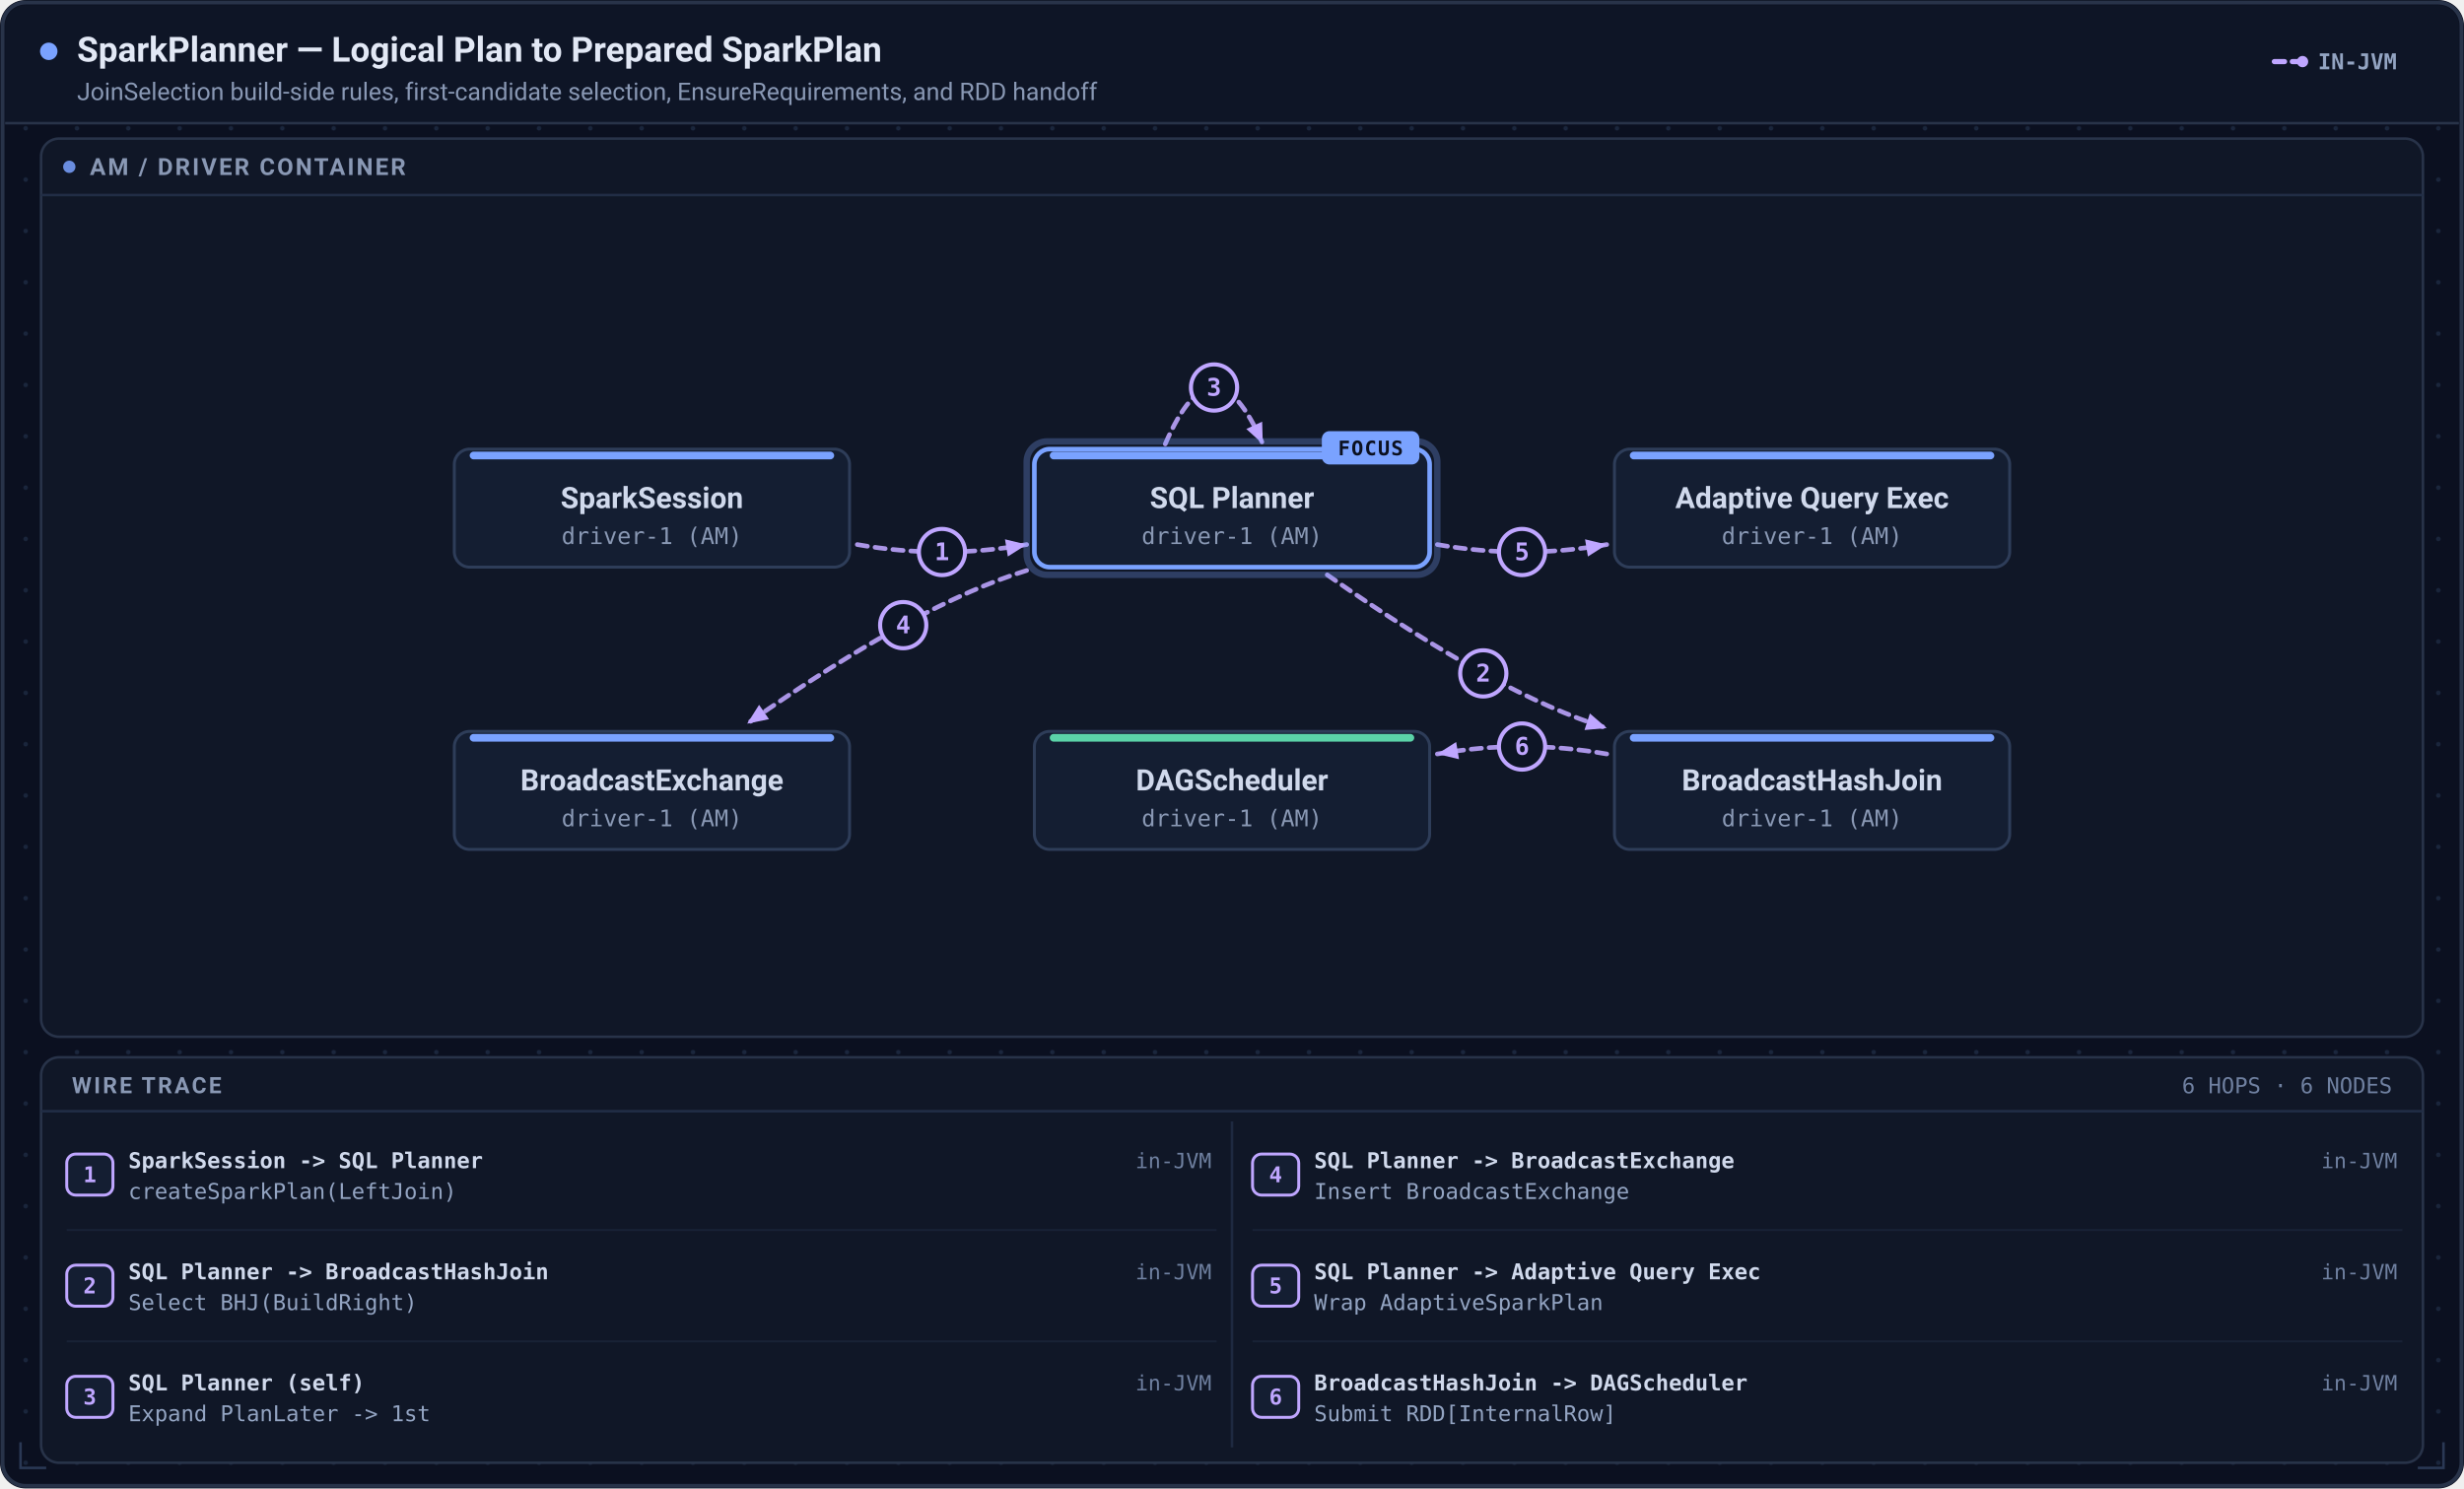
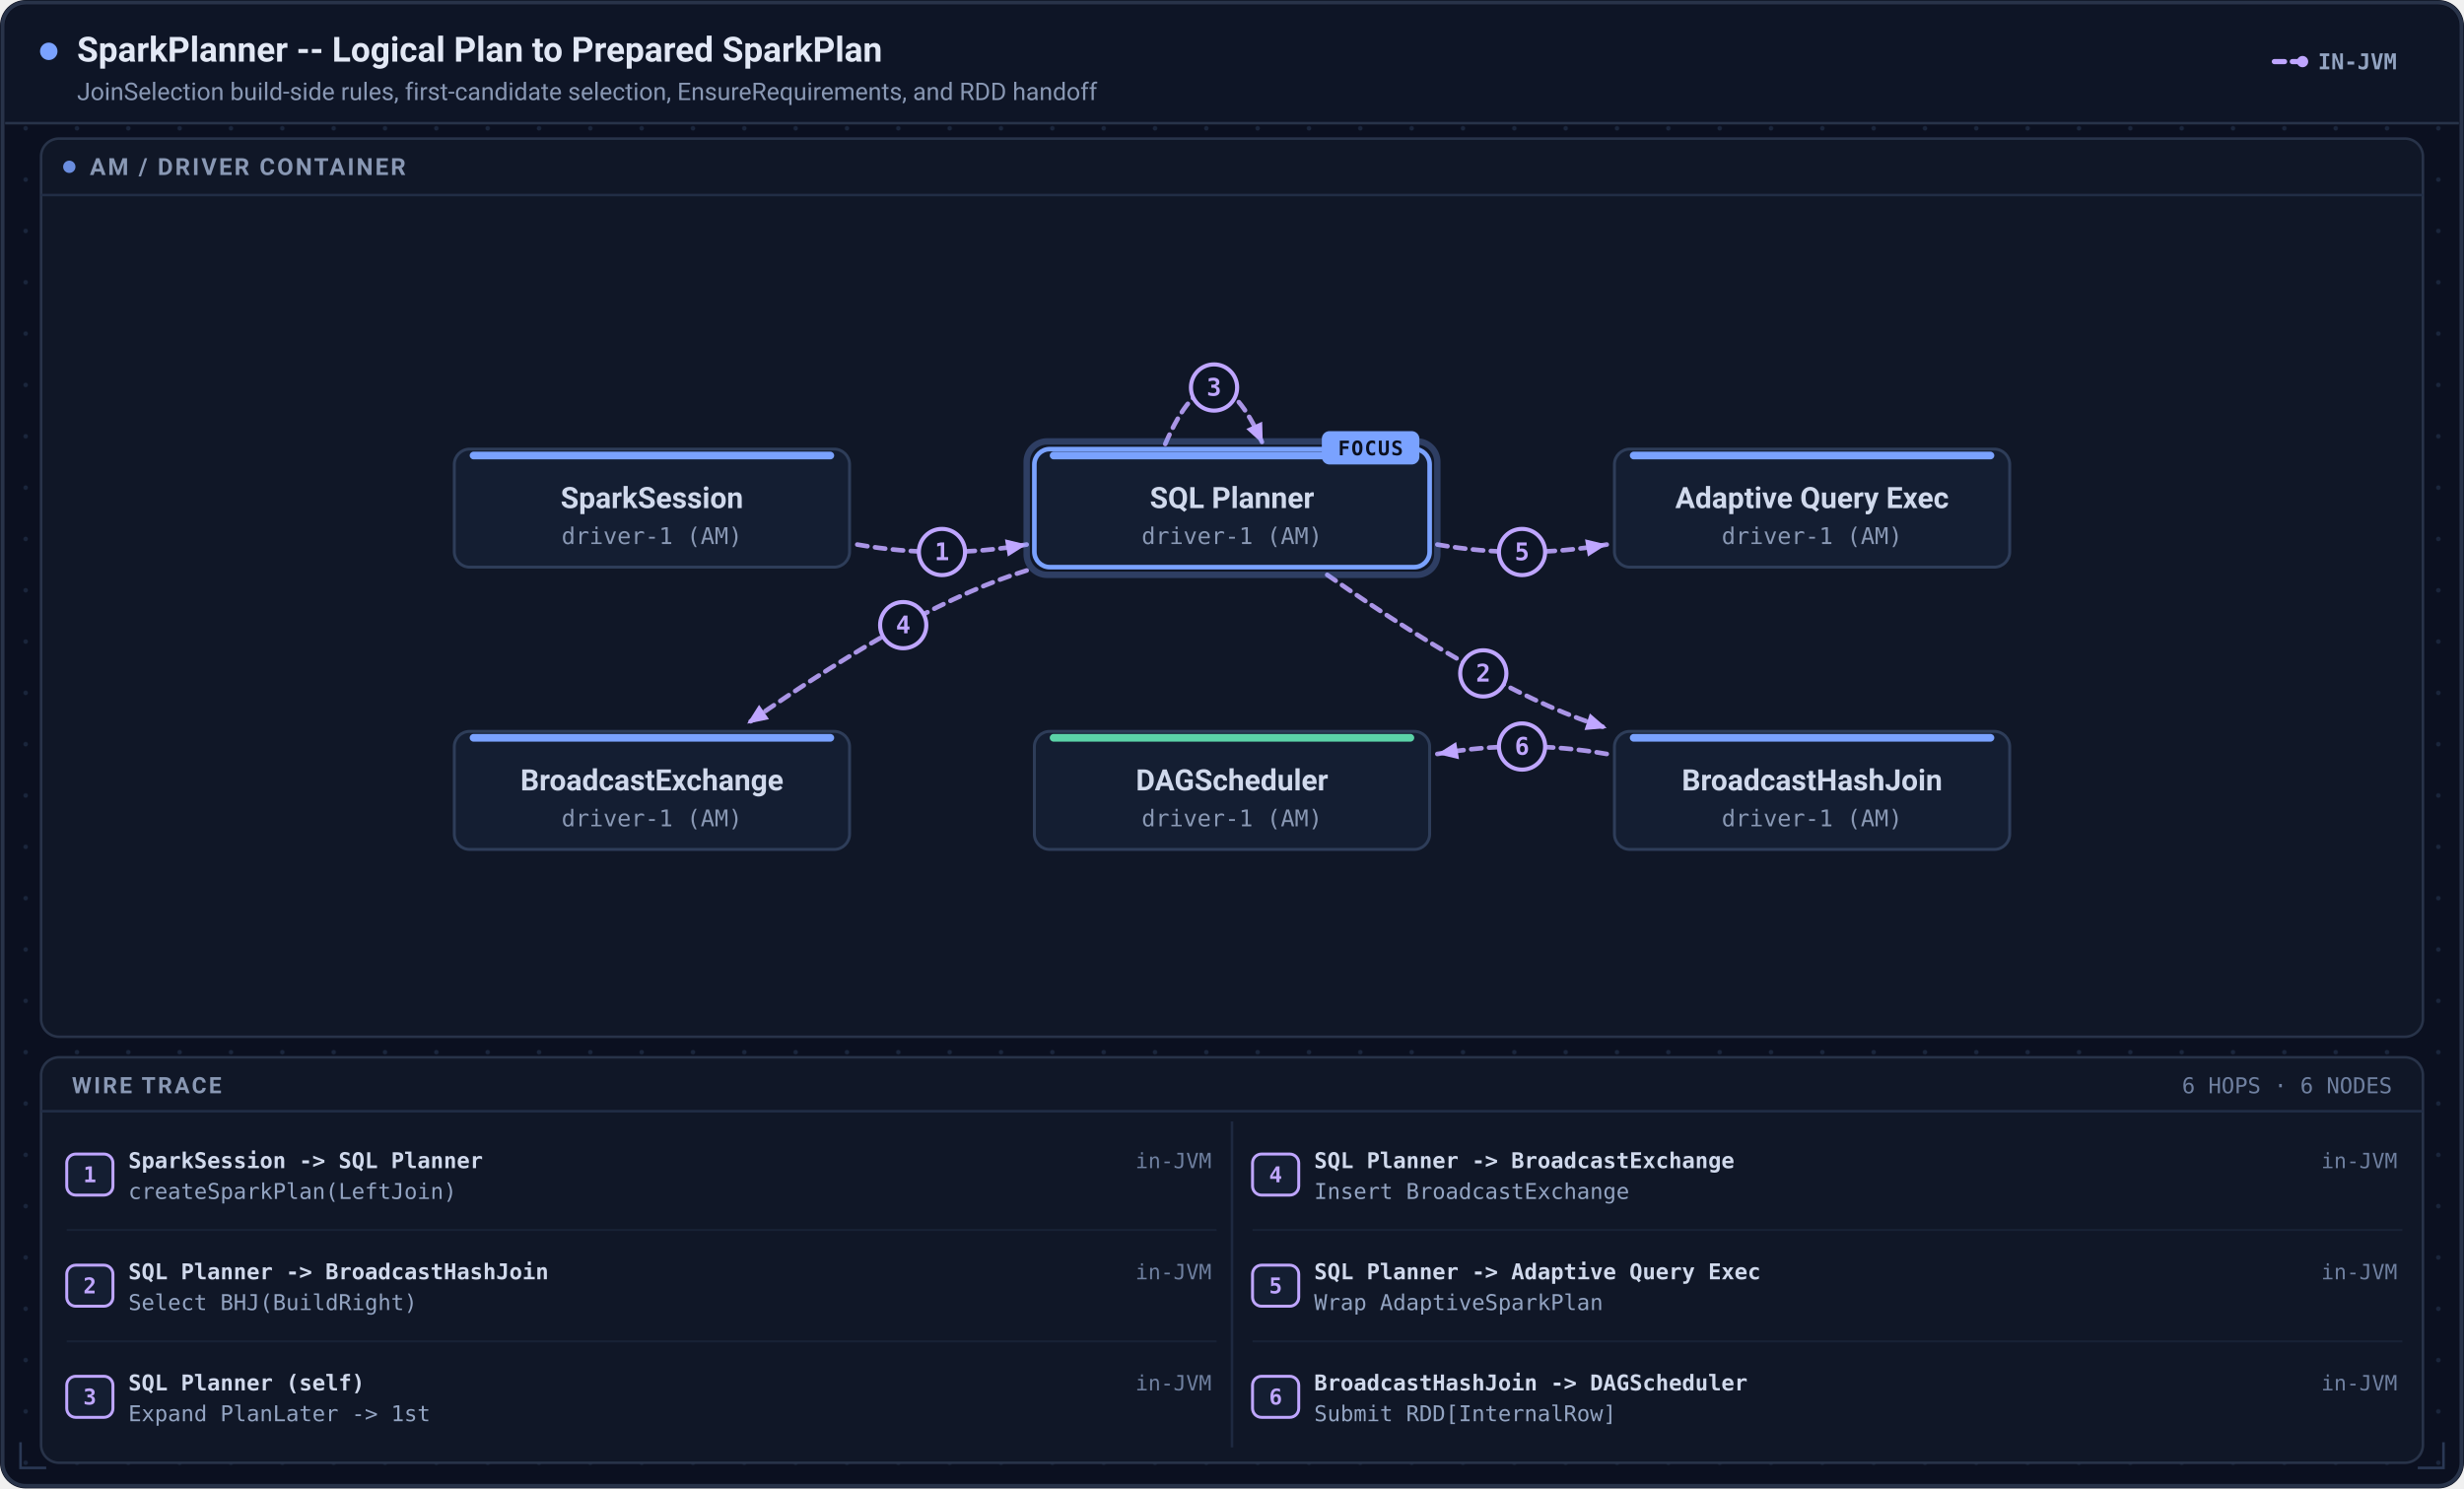
<svg xmlns="http://www.w3.org/2000/svg" width="960" height="580" viewBox="0 0 960 580" role="img" aria-labelledby="topo-title" aria-describedby="topo-desc">
  <defs>
    <pattern id="bp-grid" width="20" height="20" patternUnits="userSpaceOnUse">
      <circle cx="10" cy="10" r="0.9" fill="#1a253b" />
    </pattern>
  </defs>
  <style>
.f-sans { font-family: system-ui, -apple-system, 'Segoe UI', Roboto, Helvetica, Arial, sans-serif; }
.f-mono { font-family: ui-monospace, 'Cascadia Code', 'SFMono-Regular', Menlo, Consolas, monospace; }
@keyframes packet-travel {
  0% { transform: translate(334px, 212.2px); color: #bfa6ff; opacity: 0; }
  0.67% { transform: translate(334px, 212.2px); color: #bfa6ff; opacity: 1; }
  5.17% { transform: translate(355.8px, 214.7px); color: #bfa6ff; opacity: 1; }
  9.67% { transform: translate(378.2px, 214.7px); color: #bfa6ff; opacity: 1; }
  14.17% { transform: translate(400px, 212.2px); color: #bfa6ff; opacity: 1; }
  15.33% { transform: translate(400px, 212.2px); color: #bfa6ff; opacity: 0; }
  16.00% { transform: translate(517.1px, 224px); color: #bfa6ff; opacity: 0; }
  17.33% { transform: translate(517.1px, 224px); color: #bfa6ff; opacity: 1; }
  21.83% { transform: translate(558.7px, 251.3px); color: #bfa6ff; opacity: 1; }
  26.33% { transform: translate(595.7px, 271.6px); color: #bfa6ff; opacity: 1; }
  30.83% { transform: translate(626px, 283.7px); color: #bfa6ff; opacity: 1; }
  32.00% { transform: translate(626px, 283.7px); color: #bfa6ff; opacity: 0; }
  32.67% { transform: translate(454px, 173px); color: #bfa6ff; opacity: 0; }
  34.00% { transform: translate(454px, 173px); color: #bfa6ff; opacity: 1; }
  38.50% { transform: translate(466.5px, 153.5px); color: #bfa6ff; opacity: 1; }
  43.00% { transform: translate(479.5px, 153.5px); color: #bfa6ff; opacity: 1; }
  47.50% { transform: translate(492px, 173px); color: #bfa6ff; opacity: 1; }
  48.67% { transform: translate(492px, 173px); color: #bfa6ff; opacity: 0; }
  49.33% { transform: translate(400px, 222.3px); color: #bfa6ff; opacity: 0; }
  50.67% { transform: translate(400px, 222.3px); color: #bfa6ff; opacity: 1; }
  55.17% { transform: translate(369.7px, 234.4px); color: #bfa6ff; opacity: 1; }
  59.67% { transform: translate(332.7px, 254.7px); color: #bfa6ff; opacity: 1; }
  64.17% { transform: translate(291.1px, 282px); color: #bfa6ff; opacity: 1; }
  65.33% { transform: translate(291.1px, 282px); color: #bfa6ff; opacity: 0; }
  66.00% { transform: translate(560px, 212.2px); color: #bfa6ff; opacity: 0; }
  67.33% { transform: translate(560px, 212.2px); color: #bfa6ff; opacity: 1; }
  71.83% { transform: translate(581.8px, 214.7px); color: #bfa6ff; opacity: 1; }
  76.33% { transform: translate(604.2px, 214.7px); color: #bfa6ff; opacity: 1; }
  80.83% { transform: translate(626px, 212.2px); color: #bfa6ff; opacity: 1; }
  82.00% { transform: translate(626px, 212.2px); color: #bfa6ff; opacity: 0; }
  82.67% { transform: translate(626px, 293.8px); color: #bfa6ff; opacity: 0; }
  84.00% { transform: translate(626px, 293.8px); color: #bfa6ff; opacity: 1; }
  88.50% { transform: translate(604.2px, 291.3px); color: #bfa6ff; opacity: 1; }
  93.00% { transform: translate(581.8px, 291.3px); color: #bfa6ff; opacity: 1; }
  97.50% { transform: translate(560px, 293.8px); color: #bfa6ff; opacity: 1; }
  98.67% { transform: translate(560px, 293.8px); color: #bfa6ff; opacity: 0; }
  100% { transform: translate(334px, 212.2px); color: #bfa6ff; opacity: 0; }
}
#packet-orb {
  opacity: 0;
  animation: packet-travel 9s linear infinite;
}
@media (prefers-reduced-motion: reduce) {
  #packet-orb { display: none; animation: none; }
}
</style>
  <rect x="0" y="0" width="960" height="580" rx="10" fill="#0b1020" />
  <rect x="1" y="1" width="958" height="578" rx="9" fill="url(#bp-grid)" />
  <rect x="1" y="1" width="958" height="578" rx="9" fill="none" stroke="#283349" stroke-width="1.5" />
  <g stroke="#344666" stroke-width="1" fill="none" opacity="0.75">
    <path d="M 8 18 V 8 H 18" />
    <path d="M 942 8 H 952 V 18" />
    <path d="M 8 562 V 572 H 18" />
    <path d="M 942 572 H 952 V 562" />
  </g>
  <g class="header-band">
    <path d="M 10 2 H 950 A 8 8 0 0 1 958 10 V 48 H 2 V 10 A 8 8 0 0 1 10 2 Z" fill="#0e1526" />
    <line x1="2" y1="48" x2="958" y2="48" stroke="#283349" stroke-width="1" />
    <circle cx="19" cy="20" r="3.4" fill="#7aa2ff" />
-     <text class="f-sans" x="30" y="24" fill="#e2e8f5" font-size="13.5" font-weight="700">SparkPlanner — Logical Plan to Prepared SparkPlan</text>
+     <text class="f-sans" x="30" y="24" fill="#e2e8f5" font-size="13.5" font-weight="700">SparkPlanner -- Logical Plan to Prepared SparkPlan</text>
    <text class="f-sans" x="30" y="39" fill="#8998b4" font-size="9.5">JoinSelection build-side rules, first-candidate selection, EnsureRequirements, and RDD handoff</text>
    <g class="channel-legend">
      <line x1="886.1" y1="24" x2="897.1" y2="24" stroke="#bfa6ff" stroke-width="2" stroke-dasharray="4 3" stroke-linecap="round" />
      <circle cx="897.1" cy="24" r="2.2" fill="#bfa6ff" />
      <text class="f-mono" x="903.1" y="27" fill="#93a4c2" font-size="8.5" font-weight="600">IN-JVM</text>
    </g>
  </g>
  <g class="topology-stage">
    <g class="host-zone" data-zone="driver-jvm">
      <rect x="16" y="54" width="928" height="350" rx="7" fill="#101727" stroke="#283349" stroke-width="1" />
      <line x1="16" y1="76" x2="944" y2="76" stroke="#212d45" stroke-width="1" />
      <circle cx="27" cy="65" r="2.4" fill="#7aa2ff" fill-opacity="0.85" />
      <text class="f-sans" x="35" y="68.2" fill="#8998b4" font-size="9.2" font-weight="700" letter-spacing="0.09em">AM / DRIVER CONTAINER</text>
    </g>
    <g class="topo-edge" data-from="spark-session" data-to="sql-planner">
      <path d="M 334 212.2 Q 367 218 400 212.2" fill="none" stroke="#bfa6ff" stroke-width="1.8" stroke-opacity="0.88" stroke-dasharray="4 3" stroke-linecap="round" />
      <polygon points="-8,-3.4 0,0 -8,3.4" fill="#bfa6ff" transform="translate(400, 212.2) rotate(-9.4)" />
    </g>
    <g class="topo-edge" data-from="sql-planner" data-to="broadcast-hash-join">
      <path d="M 517.1 224 Q 584.2 271 626 283.7" fill="none" stroke="#bfa6ff" stroke-width="1.8" stroke-opacity="0.88" stroke-dasharray="4 3" stroke-linecap="round" />
      <polygon points="-8,-3.4 0,0 -8,3.4" fill="#bfa6ff" transform="translate(626, 283.7) rotate(17.9)" />
    </g>
    <g class="topo-edge" data-from="sql-planner" data-to="sql-planner">
      <path d="M 454 173 Q 473 129 492 173" fill="none" stroke="#bfa6ff" stroke-width="1.8" stroke-opacity="0.88" stroke-dasharray="4 3" stroke-linecap="round" />
      <polygon points="-8,-3.4 0,0 -8,3.4" fill="#bfa6ff" transform="translate(492, 173) rotate(65.3)" />
    </g>
    <g class="topo-edge" data-from="sql-planner" data-to="broadcast-exchange">
      <path d="M 400 222.3 Q 358.2 235 291.1 282" fill="none" stroke="#bfa6ff" stroke-width="1.8" stroke-opacity="0.88" stroke-dasharray="4 3" stroke-linecap="round" />
      <polygon points="-8,-3.4 0,0 -8,3.4" fill="#bfa6ff" transform="translate(291.1, 282) rotate(145.3)" />
    </g>
    <g class="topo-edge" data-from="sql-planner" data-to="adaptive-query-execution">
      <path d="M 560 212.2 Q 593 218 626 212.2" fill="none" stroke="#bfa6ff" stroke-width="1.8" stroke-opacity="0.88" stroke-dasharray="4 3" stroke-linecap="round" />
      <polygon points="-8,-3.4 0,0 -8,3.4" fill="#bfa6ff" transform="translate(626, 212.2) rotate(-9.4)" />
    </g>
    <g class="topo-edge" data-from="broadcast-hash-join" data-to="dag-scheduler">
      <path d="M 626 293.8 Q 593 288 560 293.8" fill="none" stroke="#bfa6ff" stroke-width="1.8" stroke-opacity="0.88" stroke-dasharray="4 3" stroke-linecap="round" />
      <polygon points="-8,-3.4 0,0 -8,3.4" fill="#bfa6ff" transform="translate(560, 293.8) rotate(170.6)" />
    </g>
    <g class="topo-node" data-id="spark-session">
      <rect x="177" y="175" width="154" height="46" rx="6" fill="#141e32" stroke="#2e3d59" stroke-width="1.15" />
      <rect x="183" y="176" width="142" height="3" rx="1.5" fill="#7aa2ff" />
      <text class="f-sans" x="254" y="198" text-anchor="middle" fill="#d0d9ec" font-size="11.5" font-weight="700">SparkSession</text>
      <text class="f-mono" x="254" y="212" text-anchor="middle" fill="#8998b4" font-size="9">driver-1 (AM)</text>
    </g>
    <g class="topo-node" data-id="sql-planner">
      <rect x="400" y="172" width="160" height="52" rx="8" fill="none" stroke="#7aa2ff" stroke-opacity="0.28" stroke-width="2.5" />
      <rect x="403" y="175" width="154" height="46" rx="6" fill="#141e32" stroke="#7aa2ff" stroke-width="1.8" />
      <rect x="409" y="176" width="142" height="3" rx="1.5" fill="#7aa2ff" />
      <text class="f-sans" x="480" y="198" text-anchor="middle" fill="#d0d9ec" font-size="11.5" font-weight="700">SQL Planner</text>
      <text class="f-mono" x="480" y="212" text-anchor="middle" fill="#8998b4" font-size="9">driver-1 (AM)</text>
      <g transform="translate(515, 168)">
        <rect x="0" y="0" width="38" height="13" rx="3" fill="#7aa2ff" />
        <text class="f-mono" x="19" y="9.4" text-anchor="middle" fill="#0b1020" font-size="7.8" font-weight="700" letter-spacing="0.06em">FOCUS</text>
      </g>
    </g>
    <g class="topo-node" data-id="adaptive-query-execution">
      <rect x="629" y="175" width="154" height="46" rx="6" fill="#141e32" stroke="#2e3d59" stroke-width="1.15" />
      <rect x="635" y="176" width="142" height="3" rx="1.5" fill="#7aa2ff" />
      <text class="f-sans" x="706" y="198" text-anchor="middle" fill="#d0d9ec" font-size="11.5" font-weight="700">Adaptive Query Exec</text>
      <text class="f-mono" x="706" y="212" text-anchor="middle" fill="#8998b4" font-size="9">driver-1 (AM)</text>
    </g>
    <g class="topo-node" data-id="broadcast-exchange">
      <rect x="177" y="285" width="154" height="46" rx="6" fill="#141e32" stroke="#2e3d59" stroke-width="1.15" />
      <rect x="183" y="286" width="142" height="3" rx="1.5" fill="#7aa2ff" />
      <text class="f-sans" x="254" y="308" text-anchor="middle" fill="#d0d9ec" font-size="11.5" font-weight="700">BroadcastExchange</text>
      <text class="f-mono" x="254" y="322" text-anchor="middle" fill="#8998b4" font-size="9">driver-1 (AM)</text>
    </g>
    <g class="topo-node" data-id="dag-scheduler">
      <rect x="403" y="285" width="154" height="46" rx="6" fill="#141e32" stroke="#2e3d59" stroke-width="1.15" />
      <rect x="409" y="286" width="142" height="3" rx="1.5" fill="#5bd3a8" />
      <text class="f-sans" x="480" y="308" text-anchor="middle" fill="#d0d9ec" font-size="11.5" font-weight="700">DAGScheduler</text>
      <text class="f-mono" x="480" y="322" text-anchor="middle" fill="#8998b4" font-size="9">driver-1 (AM)</text>
    </g>
    <g class="topo-node" data-id="broadcast-hash-join">
      <rect x="629" y="285" width="154" height="46" rx="6" fill="#141e32" stroke="#2e3d59" stroke-width="1.15" />
      <rect x="635" y="286" width="142" height="3" rx="1.5" fill="#7aa2ff" />
      <text class="f-sans" x="706" y="308" text-anchor="middle" fill="#d0d9ec" font-size="11.5" font-weight="700">BroadcastHashJoin</text>
      <text class="f-mono" x="706" y="322" text-anchor="middle" fill="#8998b4" font-size="9">driver-1 (AM)</text>
    </g>
    <g class="hop-badge" data-hop="1">
      <circle cx="367" cy="215.1" r="9" fill="#0d1526" stroke="#bfa6ff" stroke-width="1.6" />
      <text class="f-mono" x="367" y="218.3" text-anchor="middle" fill="#bfa6ff" font-size="9.5" font-weight="700">1</text>
    </g>
    <g class="hop-badge" data-hop="2">
      <circle cx="577.9" cy="262.4" r="9" fill="#0d1526" stroke="#bfa6ff" stroke-width="1.6" />
      <text class="f-mono" x="577.9" y="265.6" text-anchor="middle" fill="#bfa6ff" font-size="9.5" font-weight="700">2</text>
    </g>
    <g class="hop-badge" data-hop="3">
      <circle cx="473" cy="151" r="9" fill="#0d1526" stroke="#bfa6ff" stroke-width="1.6" />
      <text class="f-mono" x="473" y="154.2" text-anchor="middle" fill="#bfa6ff" font-size="9.5" font-weight="700">3</text>
    </g>
    <g class="hop-badge" data-hop="4">
      <circle cx="351.9" cy="243.6" r="9" fill="#0d1526" stroke="#bfa6ff" stroke-width="1.6" />
      <text class="f-mono" x="351.9" y="246.8" text-anchor="middle" fill="#bfa6ff" font-size="9.5" font-weight="700">4</text>
    </g>
    <g class="hop-badge" data-hop="5">
      <circle cx="593" cy="215.1" r="9" fill="#0d1526" stroke="#bfa6ff" stroke-width="1.6" />
      <text class="f-mono" x="593" y="218.3" text-anchor="middle" fill="#bfa6ff" font-size="9.5" font-weight="700">5</text>
    </g>
    <g class="hop-badge" data-hop="6">
      <circle cx="593" cy="290.9" r="9" fill="#0d1526" stroke="#bfa6ff" stroke-width="1.6" />
      <text class="f-mono" x="593" y="294.1" text-anchor="middle" fill="#bfa6ff" font-size="9.5" font-weight="700">6</text>
    </g>
    <g id="packet-orb" aria-hidden="true">
      <circle cx="0" cy="0" r="11" fill="currentColor" fill-opacity="0.22" />
      <circle cx="0" cy="0" r="6.2" fill="currentColor" fill-opacity="0.48" />
      <circle cx="0" cy="0" r="3.4" fill="#ffffff" stroke="currentColor" stroke-width="1.5" />
    </g>
  </g>
  <g class="wire-trace-strip">
    <rect x="16" y="412" width="928" height="158" rx="7" fill="#101727" stroke="#283349" stroke-width="1" />
    <line x1="16" y1="433" x2="944" y2="433" stroke="#212d45" stroke-width="1" />
    <text class="f-sans" x="28" y="426" fill="#8998b4" font-size="8.8" font-weight="700" letter-spacing="0.1em">WIRE TRACE</text>
    <text class="f-mono" x="932" y="426" text-anchor="end" fill="#6f80a0" font-size="8.5">6 HOPS · 6 NODES</text>
    <line x1="480" y1="437" x2="480" y2="564" stroke="#1e2940" stroke-width="1" />
    <g class="trace-row" data-hop="1">
      <rect x="26" y="449.7" width="18" height="16" rx="3.5" fill="#141e32" stroke="#bfa6ff" stroke-width="1.15" />
      <text class="f-mono" x="35" y="460.7" text-anchor="middle" fill="#bfa6ff" font-size="8.5" font-weight="700">1</text>
      <text class="f-mono" x="50" y="455.2" fill="#d0d9ec" font-size="8.5" font-weight="600">SparkSession -&gt; SQL Planner</text>
      <text class="f-mono" x="472" y="455.2" text-anchor="end" fill="#6f80a0" font-size="8.2">in-JVM</text>
      <text class="f-mono" x="50" y="467.2" fill="#93a4c2" font-size="8.5">createSparkPlan(LeftJoin)</text>
    </g>
    <g class="trace-row" data-hop="2">
      <line x1="26" y1="479.3" x2="474" y2="479.3" stroke="#182236" stroke-width="0.75" />
      <rect x="26" y="493" width="18" height="16" rx="3.5" fill="#141e32" stroke="#bfa6ff" stroke-width="1.15" />
      <text class="f-mono" x="35" y="504" text-anchor="middle" fill="#bfa6ff" font-size="8.5" font-weight="700">2</text>
      <text class="f-mono" x="50" y="498.5" fill="#d0d9ec" font-size="8.5" font-weight="600">SQL Planner -&gt; BroadcastHashJoin</text>
      <text class="f-mono" x="472" y="498.5" text-anchor="end" fill="#6f80a0" font-size="8.2">in-JVM</text>
      <text class="f-mono" x="50" y="510.5" fill="#93a4c2" font-size="8.5">Select BHJ(BuildRight)</text>
    </g>
    <g class="trace-row" data-hop="3">
      <line x1="26" y1="522.7" x2="474" y2="522.7" stroke="#182236" stroke-width="0.75" />
      <rect x="26" y="536.3" width="18" height="16" rx="3.5" fill="#141e32" stroke="#bfa6ff" stroke-width="1.15" />
      <text class="f-mono" x="35" y="547.3" text-anchor="middle" fill="#bfa6ff" font-size="8.5" font-weight="700">3</text>
      <text class="f-mono" x="50" y="541.8" fill="#d0d9ec" font-size="8.5" font-weight="600">SQL Planner (self)</text>
      <text class="f-mono" x="472" y="541.8" text-anchor="end" fill="#6f80a0" font-size="8.2">in-JVM</text>
      <text class="f-mono" x="50" y="553.8" fill="#93a4c2" font-size="8.5">Expand PlanLater -&gt; 1st</text>
    </g>
    <g class="trace-row" data-hop="4">
      <rect x="488" y="449.7" width="18" height="16" rx="3.5" fill="#141e32" stroke="#bfa6ff" stroke-width="1.15" />
      <text class="f-mono" x="497" y="460.7" text-anchor="middle" fill="#bfa6ff" font-size="8.5" font-weight="700">4</text>
      <text class="f-mono" x="512" y="455.2" fill="#d0d9ec" font-size="8.5" font-weight="600">SQL Planner -&gt; BroadcastExchange</text>
      <text class="f-mono" x="934" y="455.2" text-anchor="end" fill="#6f80a0" font-size="8.2">in-JVM</text>
      <text class="f-mono" x="512" y="467.2" fill="#93a4c2" font-size="8.5">Insert BroadcastExchange</text>
    </g>
    <g class="trace-row" data-hop="5">
      <line x1="488" y1="479.3" x2="936" y2="479.3" stroke="#182236" stroke-width="0.75" />
      <rect x="488" y="493" width="18" height="16" rx="3.5" fill="#141e32" stroke="#bfa6ff" stroke-width="1.15" />
      <text class="f-mono" x="497" y="504" text-anchor="middle" fill="#bfa6ff" font-size="8.5" font-weight="700">5</text>
      <text class="f-mono" x="512" y="498.5" fill="#d0d9ec" font-size="8.5" font-weight="600">SQL Planner -&gt; Adaptive Query Exec</text>
      <text class="f-mono" x="934" y="498.5" text-anchor="end" fill="#6f80a0" font-size="8.2">in-JVM</text>
      <text class="f-mono" x="512" y="510.5" fill="#93a4c2" font-size="8.5">Wrap AdaptiveSparkPlan</text>
    </g>
    <g class="trace-row" data-hop="6">
      <line x1="488" y1="522.7" x2="936" y2="522.7" stroke="#182236" stroke-width="0.75" />
      <rect x="488" y="536.3" width="18" height="16" rx="3.5" fill="#141e32" stroke="#bfa6ff" stroke-width="1.15" />
      <text class="f-mono" x="497" y="547.3" text-anchor="middle" fill="#bfa6ff" font-size="8.5" font-weight="700">6</text>
      <text class="f-mono" x="512" y="541.8" fill="#d0d9ec" font-size="8.5" font-weight="600">BroadcastHashJoin -&gt; DAGScheduler</text>
      <text class="f-mono" x="934" y="541.8" text-anchor="end" fill="#6f80a0" font-size="8.2">in-JVM</text>
      <text class="f-mono" x="512" y="553.8" fill="#93a4c2" font-size="8.5">Submit RDD[InternalRow]</text>
    </g>
  </g>
</svg>
